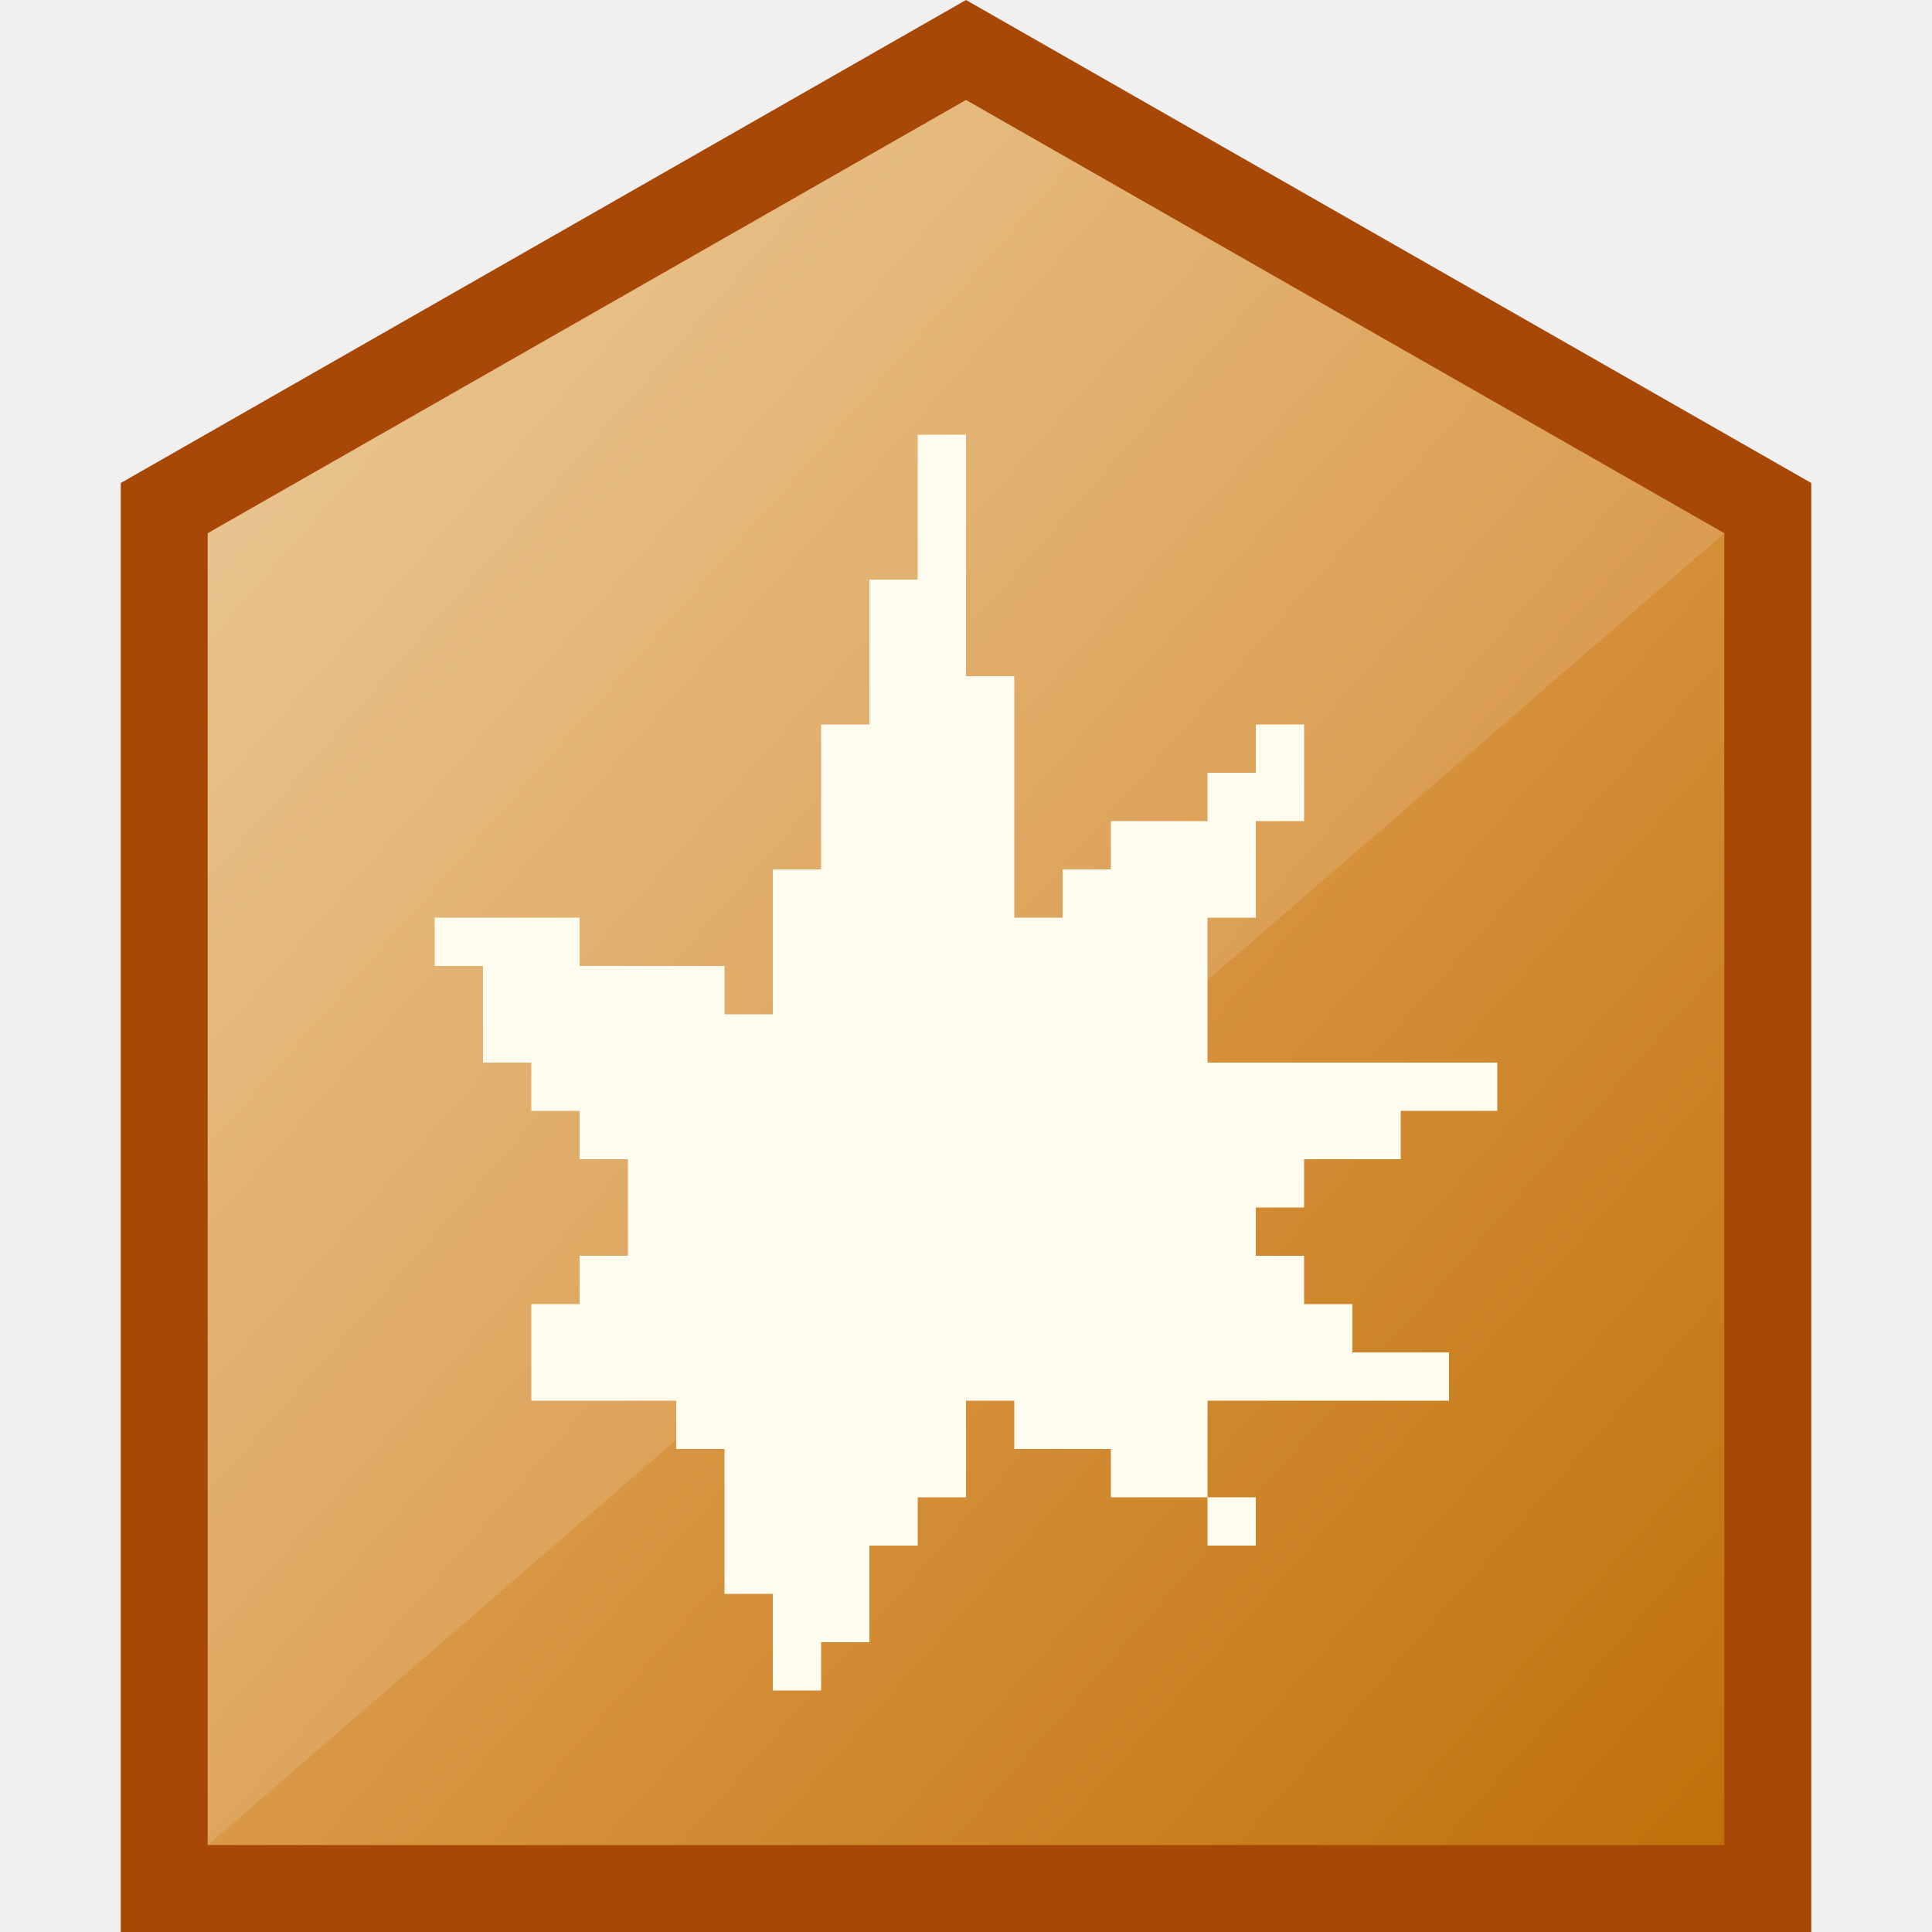
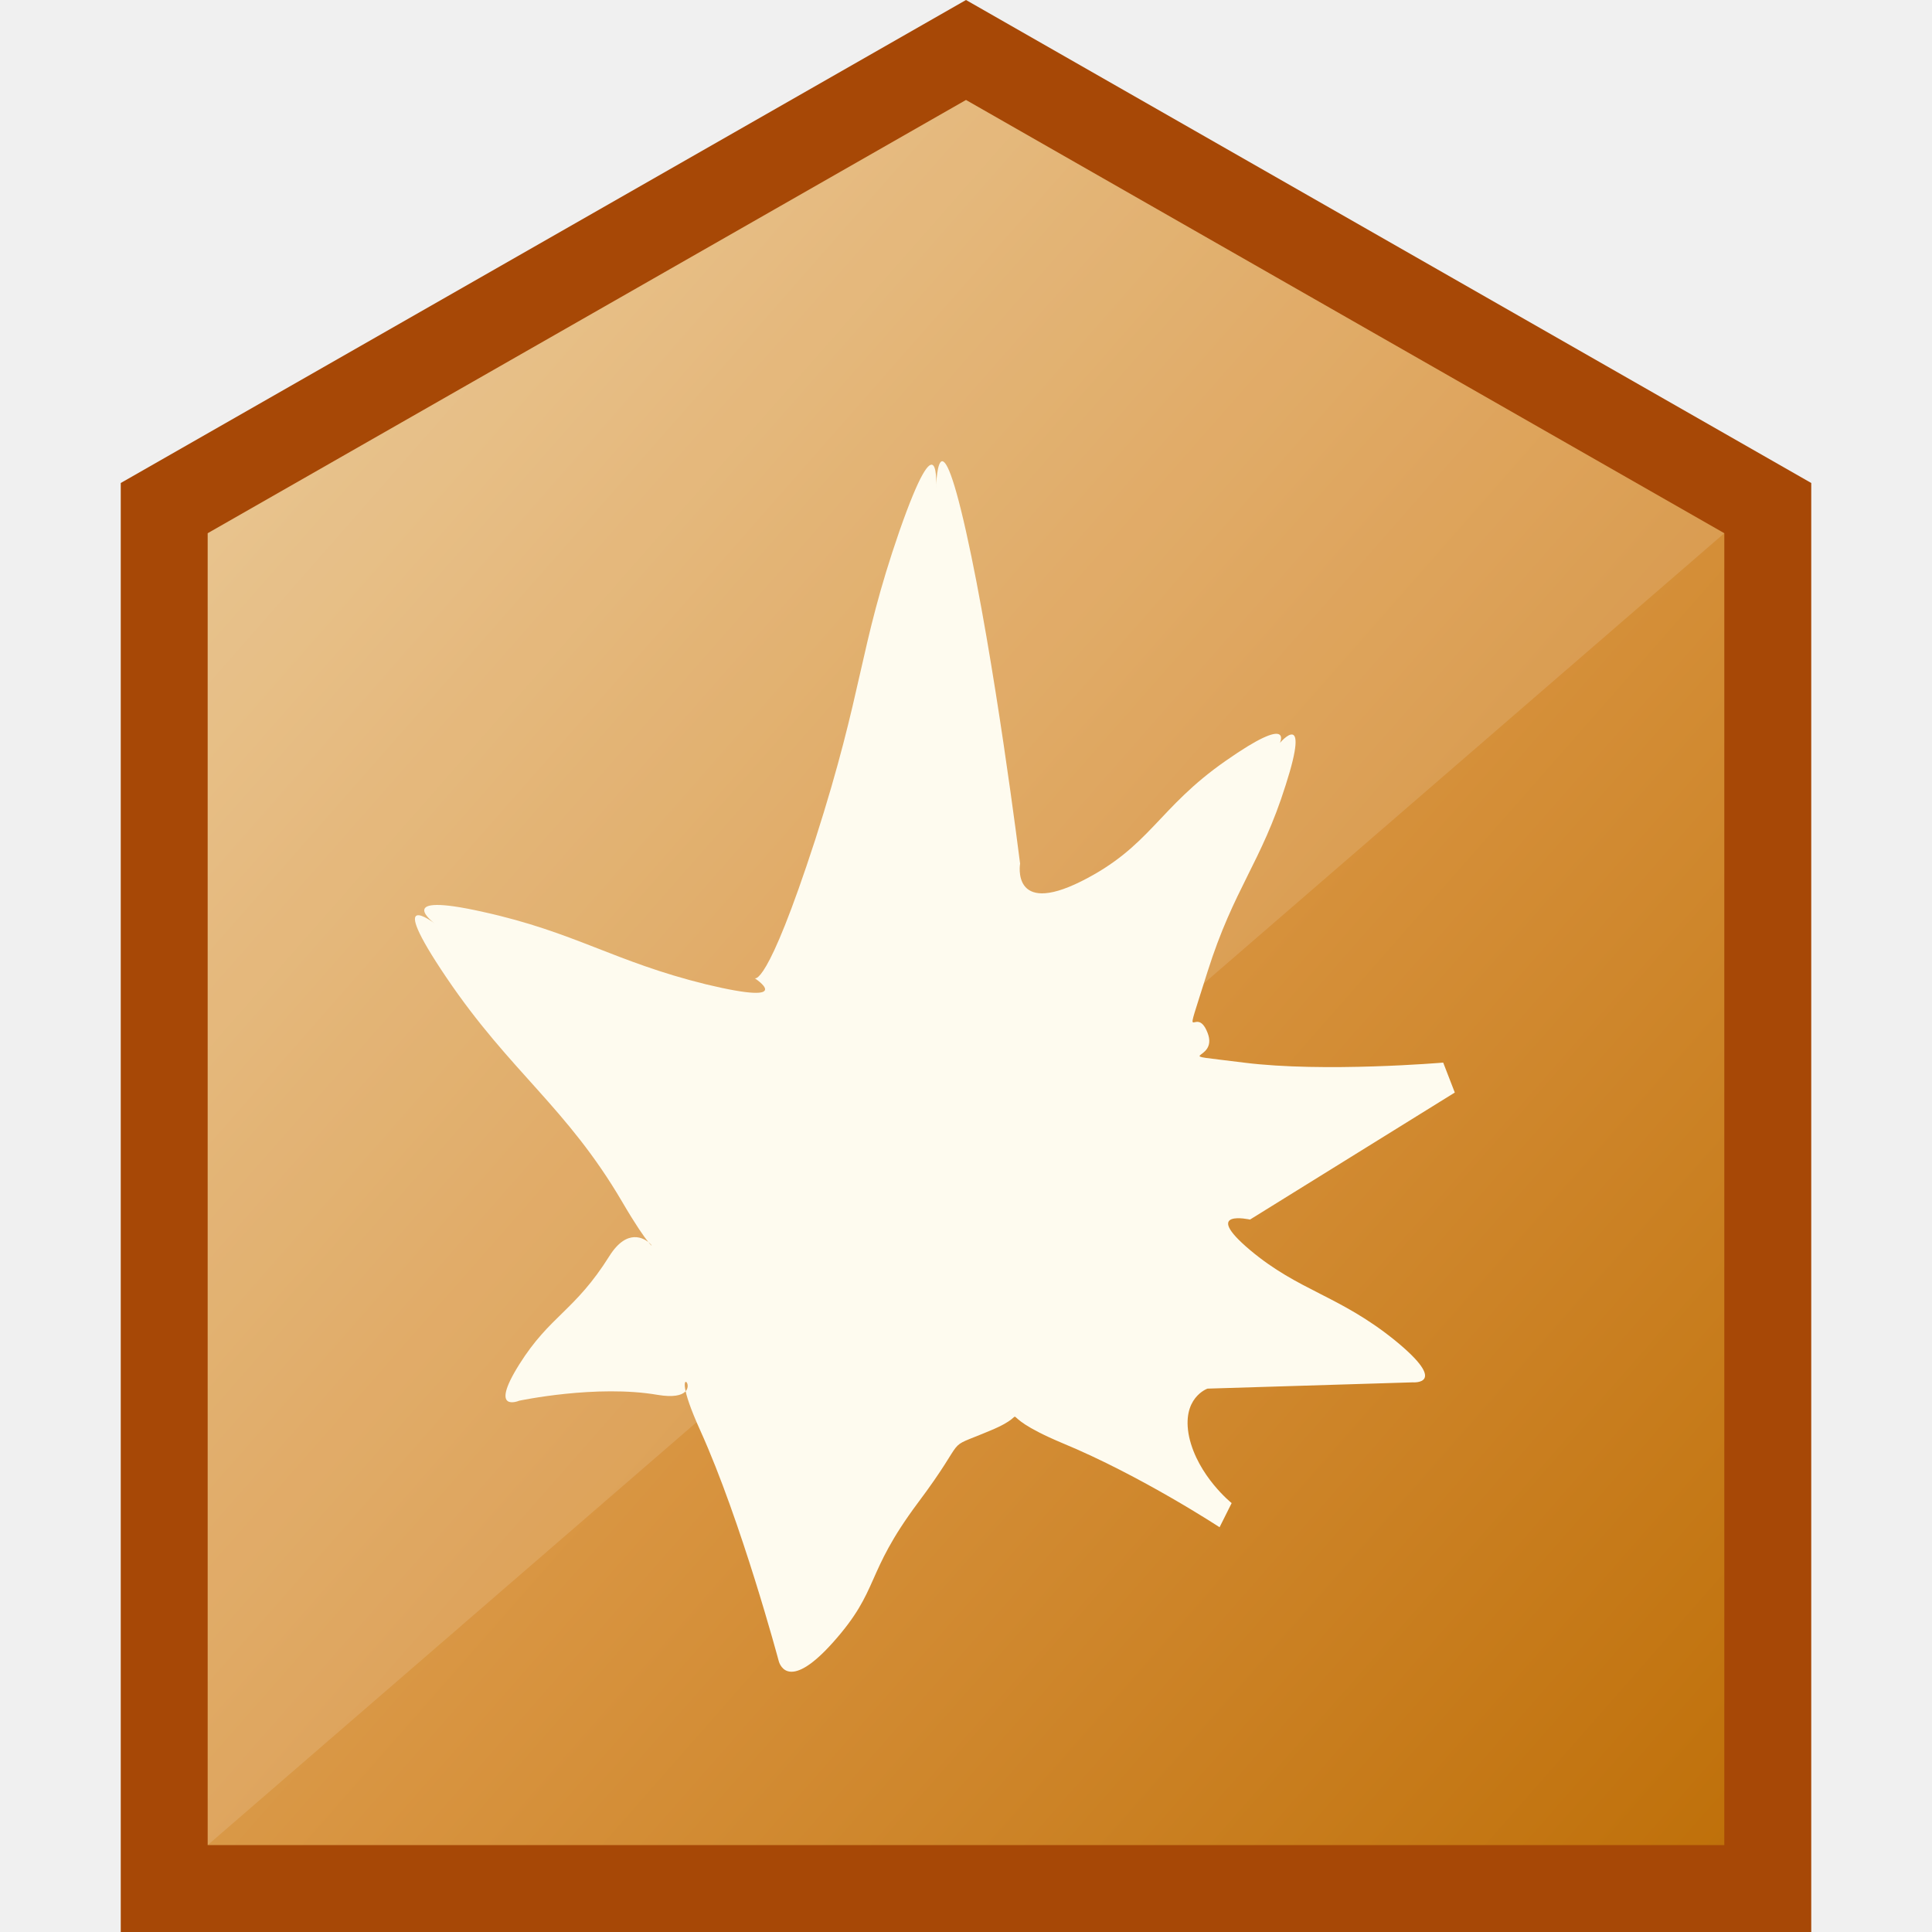
<svg xmlns="http://www.w3.org/2000/svg" viewBox="0 0 40 40" role="img" aria-label="fury">
  <defs>
    <linearGradient id="b" x1="0" y1="0" x2="1" y2="1">
      <stop offset="0" stop-color="#E9C68F" />
      <stop offset=".55" stop-color="#D89440" />
      <stop offset="1" stop-color="#BF700A" />
    </linearGradient>
  </defs>
  <path fill="#A74806" d="M20 0L37.5 10V40H2.5V10Z" />
  <path fill="url(#b)" d="M20 2.07L35.7 11.04V38.2H4.3V11.04Z" />
  <path fill="#fff" fill-opacity=".13" d="M20 2.07L35.7 11.04L4.3 38.2V11.04Z" />
-   <path fill="#FEFBEF" fill-rule="evenodd" d="M19 9L20 9L20 14L21 14L21 19L22 19L22 18L23 18L23 17L25 17L25 16L26 16L26 15L27 15L27 17L26 17L26 19L25 19L25 22L31 22L31 23L29 23L29 24L27 24L27 25L26 25L26 26L27 26L27 27L28 27L28 28L30 28L30 29L25 29L25 31L26 31L26 32L25 32L25 31L23 31L23 30L21 30L21 29L20 29L20 31L19 31L19 32L18 32L18 34L17 34L17 35L16 35L16 33L15 33L15 30L14 30L14 29L11 29L11 27L12 27L12 26L13 26L13 24L12 24L12 23L11 23L11 22L10 22L10 20L9 20L9 19L12 19L12 20L15 20L15 21L16 21L16 18L17 18L17 15L18 15L18 12L19 12L19 9Z" />
+   <path fill="#FEFBEF" fill-rule="evenodd" d="M19.38 10.12C19.38 10.12 19.41 8.37 20 11C20.59 13.63 21.12 17.88 21.12 17.88C21.12 17.88 20.93 18.97 22.38 18.25C23.82 17.53 23.97 16.73 25.38 15.75C26.78 14.77 26.5 15.38 26.5 15.38C26.5 15.38 27.14 14.63 26.62 16.25C26.11 17.87 25.55 18.38 25 20.12C24.45 21.87 24.75 20.74 25 21.38C25.25 22.01 24.09 21.79 25.75 22C27.41 22.21 29.88 22 29.88 22L30.12 22.62L25.88 25.25C25.88 25.25 24.86 25.02 25.88 25.88C26.89 26.73 27.73 26.82 28.88 27.75C30.02 28.68 29.25 28.62 29.25 28.62L25 28.75C25 28.75 24.45 28.94 24.62 29.75C24.8 30.56 25.5 31.12 25.5 31.12L25.25 31.62C25.25 31.62 23.62 30.55 22 29.88C20.38 29.2 21.52 29.2 20.5 29.62C19.48 30.05 20.11 29.64 19 31.12C17.89 32.61 18.23 32.9 17.25 34C16.27 35.1 16.12 34.38 16.12 34.38C16.12 34.38 15.35 31.5 14.5 29.62C13.65 27.75 14.9 29.09 13.62 28.88C12.35 28.66 10.75 29 10.75 29C10.75 29 10.11 29.27 10.75 28.25C11.39 27.23 11.9 27.15 12.62 26C13.35 24.85 14.02 26.83 12.88 24.88C11.73 22.92 10.57 22.2 9.25 20.25C7.93 18.3 9 19.12 9 19.12C9 19.12 8.09 18.45 10 18.88C11.91 19.3 12.71 19.91 14.62 20.38C16.54 20.84 15.62 20.25 15.62 20.25C15.62 20.25 15.86 20.52 16.88 17.38C17.89 14.23 17.77 13.46 18.62 11C19.48 8.54 19.38 10.12 19.38 10.12Z" />
</svg>
